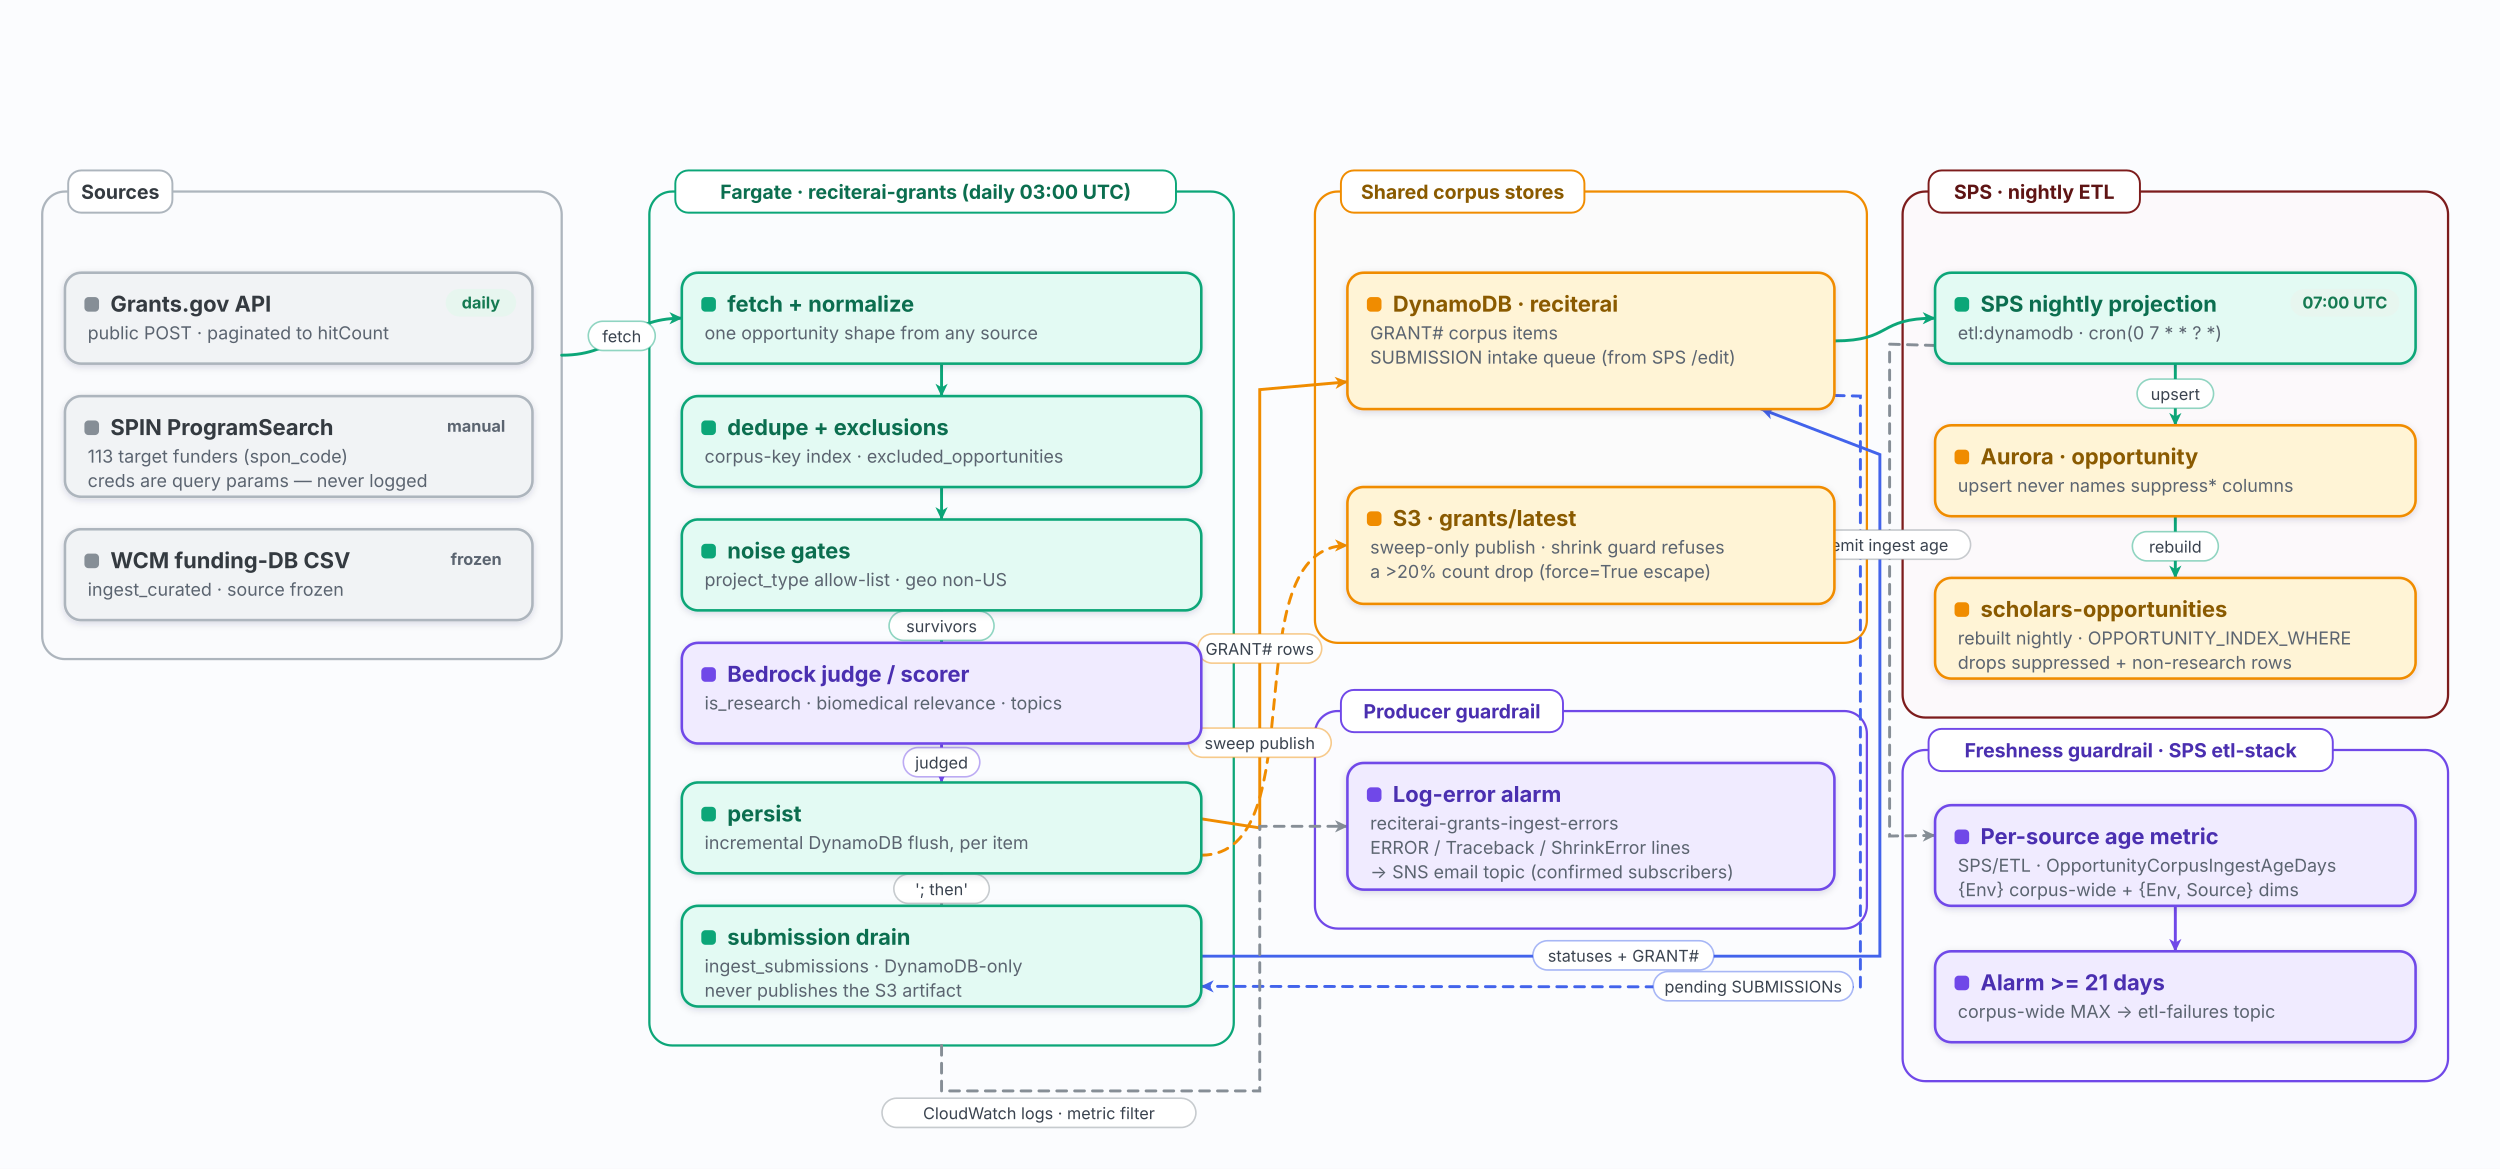
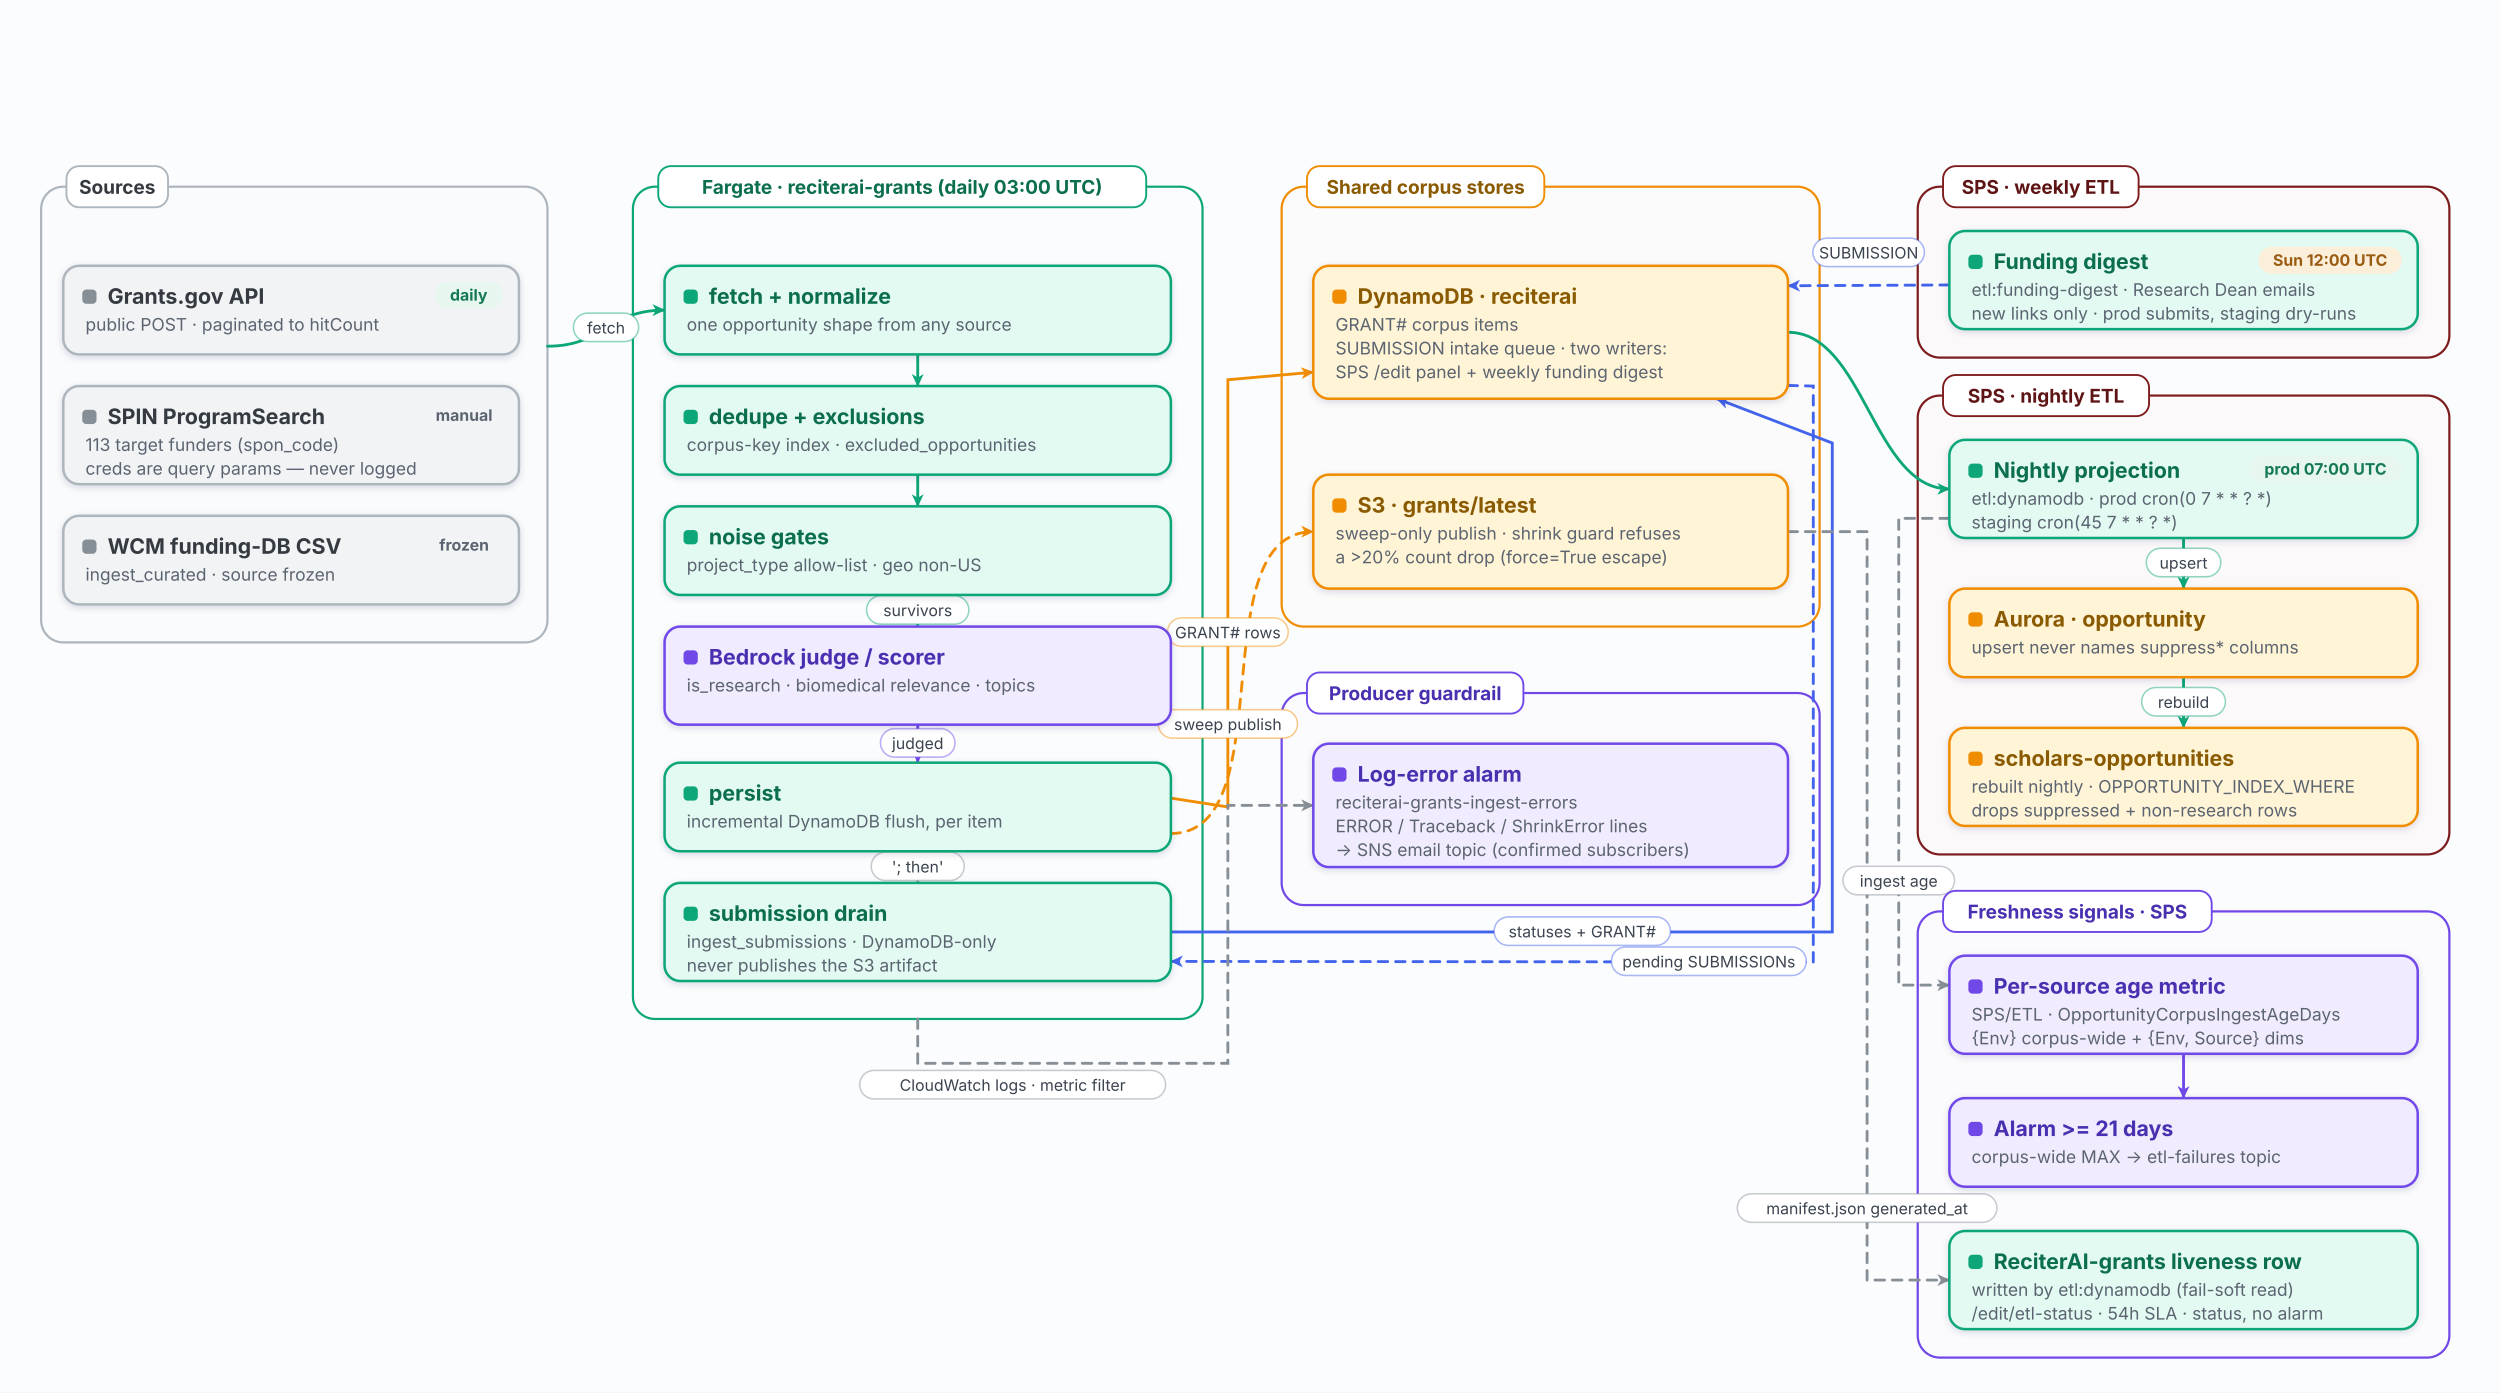
- <svg xmlns="http://www.w3.org/2000/svg" viewBox="0 0 1540 720" width="1540" height="720" role="img" aria-labelledby="t-opportunity-pipeline d-opportunity-pipeline" font-family="Inter,-apple-system,Segoe UI,Helvetica,Arial,sans-serif">
+ <svg xmlns="http://www.w3.org/2000/svg" viewBox="0 0 1580 880" width="1580" height="880" role="img" aria-labelledby="t-opportunity-pipeline d-opportunity-pipeline" font-family="Inter,-apple-system,Segoe UI,Helvetica,Arial,sans-serif">
  <rect width="100%" height="100%" fill="#fbfcfe" />
  <defs>
    <filter id="sh" x="-25%" y="-25%" width="150%" height="150%">
      <feDropShadow dx="0" dy="1.4" stdDeviation="2.4" flood-color="#0b1f3a" flood-opacity="0.14" />
    </filter>
    <marker id="mGray" viewBox="0 0 10 10" refX="9" refY="5" markerWidth="9" markerHeight="9" markerUnits="userSpaceOnUse" orient="auto-start-reverse">
      <path d="M0.5,0.8 L9.4,5 L0.5,9.2 L3,5 Z" fill="#868e96" />
    </marker>
    <marker id="mMaroon" viewBox="0 0 10 10" refX="9" refY="5" markerWidth="9" markerHeight="9" markerUnits="userSpaceOnUse" orient="auto-start-reverse">
      <path d="M0.5,0.8 L9.4,5 L0.5,9.2 L3,5 Z" fill="#7d1c1c" />
    </marker>
    <marker id="mRed" viewBox="0 0 10 10" refX="9" refY="5" markerWidth="9" markerHeight="9" markerUnits="userSpaceOnUse" orient="auto-start-reverse">
      <path d="M0.5,0.8 L9.4,5 L0.5,9.2 L3,5 Z" fill="#e03131" />
    </marker>
    <marker id="mGreen" viewBox="0 0 10 10" refX="9" refY="5" markerWidth="9" markerHeight="9" markerUnits="userSpaceOnUse" orient="auto-start-reverse">
      <path d="M0.5,0.8 L9.4,5 L0.5,9.2 L3,5 Z" fill="#2f9e44" />
    </marker>
    <marker id="mIndigo" viewBox="0 0 10 10" refX="9" refY="5" markerWidth="9" markerHeight="9" markerUnits="userSpaceOnUse" orient="auto-start-reverse">
      <path d="M0.5,0.8 L9.4,5 L0.5,9.2 L3,5 Z" fill="#4263eb" />
    </marker>
    <marker id="mViolet" viewBox="0 0 10 10" refX="9" refY="5" markerWidth="9" markerHeight="9" markerUnits="userSpaceOnUse" orient="auto-start-reverse">
      <path d="M0.5,0.8 L9.4,5 L0.5,9.2 L3,5 Z" fill="#7048e8" />
    </marker>
    <marker id="mAmber" viewBox="0 0 10 10" refX="9" refY="5" markerWidth="9" markerHeight="9" markerUnits="userSpaceOnUse" orient="auto-start-reverse">
      <path d="M0.5,0.8 L9.4,5 L0.5,9.2 L3,5 Z" fill="#f08c00" />
    </marker>
    <marker id="mTeal" viewBox="0 0 10 10" refX="9" refY="5" markerWidth="9" markerHeight="9" markerUnits="userSpaceOnUse" orient="auto-start-reverse">
      <path d="M0.5,0.8 L9.4,5 L0.5,9.2 L3,5 Z" fill="#0ca678" />
    </marker>
  </defs>
  <rect x="26" y="118" width="320" height="288" rx="14" fill="#f1f3f5" fill-opacity="0.16" stroke="#adb5bd" stroke-width="1.4" />
  <rect x="400" y="118" width="360" height="526" rx="14" fill="#e3faf3" fill-opacity="0.05" stroke="#0ca678" stroke-width="1.4" />
  <rect x="810" y="118" width="340" height="278" rx="14" fill="#fff4d6" fill-opacity="0.08" stroke="#f08c00" stroke-width="1.4" />
  <rect x="810" y="438" width="340" height="134" rx="14" fill="#f0ebff" fill-opacity="0.05" stroke="#7048e8" stroke-width="1.4" />
-   <rect x="1172" y="118" width="336" height="324" rx="14" fill="#fbeaea" fill-opacity="0.16" stroke="#7d1c1c" stroke-width="1.4" />
-   <rect x="1172" y="462" width="336" height="204" rx="14" fill="#f0ebff" fill-opacity="0.05" stroke="#7048e8" stroke-width="1.4" />
+   <rect x="1212" y="118" width="336" height="108" rx="14" fill="#fbeaea" fill-opacity="0.16" stroke="#7d1c1c" stroke-width="1.4" />
+   <rect x="1212" y="250" width="336" height="290" rx="14" fill="#fbeaea" fill-opacity="0.16" stroke="#7d1c1c" stroke-width="1.4" />
+   <rect x="1212" y="576" width="336" height="282" rx="14" fill="#f0ebff" fill-opacity="0.05" stroke="#7048e8" stroke-width="1.4" />
  <path d="M346,218.8 C382,218.8 384,196 420,196" fill="none" stroke="#0ca678" stroke-width="1.8" stroke-linecap="round" marker-end="url(#mTeal)" />
  <path d="M580,224 C580,260 580,208 580,244" fill="none" stroke="#0ca678" stroke-width="1.8" stroke-linecap="round" marker-end="url(#mTeal)" />
  <path d="M580,300 C580,336 580,284 580,320" fill="none" stroke="#0ca678" stroke-width="1.8" stroke-linecap="round" marker-end="url(#mTeal)" />
  <path d="M580,376 C580,412 580,360 580,396" fill="none" stroke="#0ca678" stroke-width="1.8" stroke-linecap="round" marker-end="url(#mTeal)" />
  <path d="M580,458 C580,494 580,446 580,482" fill="none" stroke="#7048e8" stroke-width="1.8" stroke-linecap="round" marker-end="url(#mViolet)" />
  <path d="M580,538 C580,574 580,522 580,558" fill="none" stroke="#868e96" stroke-width="1.8" stroke-linecap="round" stroke-dasharray="6 5" marker-end="url(#mGray)" />
  <path d="M740,504.4 L776,510 L776,240 L830,235.2" fill="none" stroke="#f08c00" stroke-width="1.8" stroke-linecap="round" marker-end="url(#mAmber)" />
  <path d="M740,526.8 C811.727,526.8 758.273,336 830,336" fill="none" stroke="#f08c00" stroke-width="1.8" stroke-linecap="round" stroke-dasharray="6 5" marker-end="url(#mAmber)" />
  <path d="M740,589 L1158,589 L1158,280 L1085,252" fill="none" stroke="#4263eb" stroke-width="1.8" stroke-linecap="round" marker-end="url(#mIndigo)" />
  <path d="M1130,243.6 L1146,244 L1146,608 L740,607.6" fill="none" stroke="#4263eb" stroke-width="1.8" stroke-linecap="round" stroke-dasharray="6 5" marker-end="url(#mIndigo)" />
  <path d="M580,644 L580,672 L776,672 L776,509 L830,509" fill="none" stroke="#868e96" stroke-width="1.8" stroke-linecap="round" stroke-dasharray="6 5" marker-end="url(#mGray)" />
-   <path d="M1130,210 C1166,210 1156,196 1192,196" fill="none" stroke="#0ca678" stroke-width="1.8" stroke-linecap="round" marker-end="url(#mTeal)" />
-   <path d="M1340,224 C1340,260 1340,226 1340,262" fill="none" stroke="#0ca678" stroke-width="1.8" stroke-linecap="round" marker-end="url(#mTeal)" />
-   <path d="M1340,318 C1340,354 1340,320 1340,356" fill="none" stroke="#0ca678" stroke-width="1.8" stroke-linecap="round" marker-end="url(#mTeal)" />
-   <path d="M1192,212.8 L1164,212 L1164,515 L1192,514.6" fill="none" stroke="#868e96" stroke-width="1.8" stroke-linecap="round" stroke-dasharray="6 5" marker-end="url(#mGray)" />
-   <path d="M1340,558 C1340,594 1340,550 1340,586" fill="none" stroke="#7048e8" stroke-width="1.8" stroke-linecap="round" marker-end="url(#mViolet)" />
+   <path d="M1130,210 C1178.329,210 1183.671,309 1232,309" fill="none" stroke="#0ca678" stroke-width="1.8" stroke-linecap="round" marker-end="url(#mTeal)" />
+   <path d="M1380,340 C1380,376 1380,336 1380,372" fill="none" stroke="#0ca678" stroke-width="1.8" stroke-linecap="round" marker-end="url(#mTeal)" />
+   <path d="M1380,428 C1380,464 1380,424 1380,460" fill="none" stroke="#0ca678" stroke-width="1.8" stroke-linecap="round" marker-end="url(#mTeal)" />
+   <path d="M1232,327.6 L1200,327.6 L1200,622.6 L1232,622.6" fill="none" stroke="#868e96" stroke-width="1.8" stroke-linecap="round" stroke-dasharray="6 5" marker-end="url(#mGray)" />
+   <path d="M1232,180.1 L1130,180.6" fill="none" stroke="#4263eb" stroke-width="1.8" stroke-linecap="round" stroke-dasharray="6 5" marker-end="url(#mIndigo)" />
+   <path d="M1130,336 L1180,336 L1180,809 L1232,809" fill="none" stroke="#868e96" stroke-width="1.8" stroke-linecap="round" stroke-dasharray="6 5" marker-end="url(#mGray)" />
+   <path d="M1380,666 C1380,702 1380,658 1380,694" fill="none" stroke="#7048e8" stroke-width="1.8" stroke-linecap="round" marker-end="url(#mViolet)" />
  <rect x="362.375" y="197.9" width="41.25" height="18" rx="9" fill="#ffffff" stroke="#0ca678" stroke-opacity="0.45" />
  <text x="383" y="210.8" font-size="10" fill="#3a434f" text-anchor="middle">fetch</text>
  <rect x="547.675" y="376.5" width="64.65" height="18" rx="9" fill="#ffffff" stroke="#0ca678" stroke-opacity="0.45" />
  <text x="580" y="389.4" font-size="10" fill="#3a434f" text-anchor="middle">survivors</text>
  <rect x="556.45" y="460.5" width="47.1" height="18" rx="9" fill="#ffffff" stroke="#7048e8" stroke-opacity="0.45" />
  <text x="580" y="473.4" font-size="10" fill="#3a434f" text-anchor="middle">judged</text>
  <rect x="550.6" y="538.5" width="58.8" height="18" rx="9" fill="#ffffff" stroke="#868e96" stroke-opacity="0.45" />
  <text x="580" y="551.4" font-size="10" fill="#3a434f" text-anchor="middle">'; then'</text>
  <rect x="737.825" y="390.5" width="76.35" height="18" rx="9" fill="#ffffff" stroke="#f08c00" stroke-opacity="0.45" />
  <text x="776" y="403.4" font-size="10" fill="#3a434f" text-anchor="middle">GRANT# rows</text>
  <rect x="731.975" y="448.5" width="88.05" height="18" rx="9" fill="#ffffff" stroke="#f08c00" stroke-opacity="0.45" />
  <text x="776" y="461.4" font-size="10" fill="#3a434f" text-anchor="middle">sweep publish</text>
  <rect x="944.275" y="579.5" width="111.45" height="18" rx="9" fill="#ffffff" stroke="#4263eb" stroke-opacity="0.45" />
  <text x="1000" y="592.4" font-size="10" fill="#3a434f" text-anchor="middle">statuses + GRANT#</text>
  <rect x="1018.425" y="598.5" width="123.15" height="18" rx="9" fill="#ffffff" stroke="#4263eb" stroke-opacity="0.45" />
  <text x="1080" y="611.4" font-size="10" fill="#3a434f" text-anchor="middle">pending SUBMISSIONs</text>
  <rect x="543.325" y="676.5" width="193.35" height="18" rx="9" fill="#ffffff" stroke="#868e96" stroke-opacity="0.45" />
  <text x="640" y="689.4" font-size="10" fill="#3a434f" text-anchor="middle">CloudWatch logs · metric filter</text>
-   <rect x="1316.45" y="233.5" width="47.1" height="18" rx="9" fill="#ffffff" stroke="#0ca678" stroke-opacity="0.45" />
-   <text x="1340" y="246.4" font-size="10" fill="#3a434f" text-anchor="middle">upsert</text>
-   <rect x="1313.525" y="327.5" width="52.95" height="18" rx="9" fill="#ffffff" stroke="#0ca678" stroke-opacity="0.45" />
-   <text x="1340" y="340.4" font-size="10" fill="#3a434f" text-anchor="middle">rebuild</text>
-   <rect x="1114.125" y="326.5" width="99.75" height="18" rx="9" fill="#ffffff" stroke="#868e96" stroke-opacity="0.45" />
-   <text x="1164" y="339.4" font-size="10" fill="#3a434f" text-anchor="middle">emit ingest age</text>
+   <rect x="1356.45" y="346.5" width="47.1" height="18" rx="9" fill="#ffffff" stroke="#0ca678" stroke-opacity="0.45" />
+   <text x="1380" y="359.4" font-size="10" fill="#3a434f" text-anchor="middle">upsert</text>
+   <rect x="1353.525" y="434.5" width="52.95" height="18" rx="9" fill="#ffffff" stroke="#0ca678" stroke-opacity="0.45" />
+   <text x="1380" y="447.4" font-size="10" fill="#3a434f" text-anchor="middle">rebuild</text>
+   <rect x="1164.75" y="547.5" width="70.5" height="18" rx="9" fill="#ffffff" stroke="#868e96" stroke-opacity="0.45" />
+   <text x="1200" y="560.4" font-size="10" fill="#3a434f" text-anchor="middle">ingest age</text>
+   <rect x="1145.75" y="150.5" width="70.5" height="18" rx="9" fill="#ffffff" stroke="#4263eb" stroke-opacity="0.45" />
+   <text x="1181" y="163.4" font-size="10" fill="#3a434f" text-anchor="middle">SUBMISSION</text>
+   <rect x="1097.95" y="754.5" width="164.1" height="18" rx="9" fill="#ffffff" stroke="#868e96" stroke-opacity="0.45" />
+   <text x="1180" y="767.4" font-size="10" fill="#3a434f" text-anchor="middle">manifest.json generated_at</text>
  <g>
    <rect x="42" y="105" width="64.2" height="26" rx="8" fill="#ffffff" stroke="#adb5bd" stroke-width="1.2" />
    <text x="74.1" y="122.5" font-size="12" font-weight="700" fill="#343a40" text-anchor="middle">Sources</text>
  </g>
  <g>
    <rect x="416" y="105" width="308.4" height="26" rx="8" fill="#ffffff" stroke="#0ca678" stroke-width="1.2" />
    <text x="570.2" y="122.5" font-size="12" font-weight="700" fill="#0b6e4f" text-anchor="middle">Fargate · reciterai-grants (daily 03:00 UTC)</text>
  </g>
  <g>
    <rect x="826" y="105" width="150" height="26" rx="8" fill="#ffffff" stroke="#f08c00" stroke-width="1.2" />
    <text x="901" y="122.5" font-size="12" font-weight="700" fill="#8a5a00" text-anchor="middle">Shared corpus stores</text>
  </g>
  <g>
    <rect x="826" y="425" width="136.8" height="26" rx="8" fill="#ffffff" stroke="#7048e8" stroke-width="1.2" />
    <text x="894.4" y="442.5" font-size="12" font-weight="700" fill="#4a2fb0" text-anchor="middle">Producer guardrail</text>
  </g>
  <g>
-     <rect x="1188" y="105" width="130.2" height="26" rx="8" fill="#ffffff" stroke="#7d1c1c" stroke-width="1.2" />
-     <text x="1253.1" y="122.5" font-size="12" font-weight="700" fill="#5e1414" text-anchor="middle">SPS · nightly ETL</text>
-   </g>
-   <g>
-     <rect x="1188" y="449" width="249" height="26" rx="8" fill="#ffffff" stroke="#7048e8" stroke-width="1.2" />
-     <text x="1312.5" y="466.5" font-size="12" font-weight="700" fill="#4a2fb0" text-anchor="middle">Freshness guardrail · SPS etl-stack</text>
+     <rect x="1228" y="105" width="123.6" height="26" rx="8" fill="#ffffff" stroke="#7d1c1c" stroke-width="1.2" />
+     <text x="1289.8" y="122.5" font-size="12" font-weight="700" fill="#5e1414" text-anchor="middle">SPS · weekly ETL</text>
+   </g>
+   <g>
+     <rect x="1228" y="237" width="130.2" height="26" rx="8" fill="#ffffff" stroke="#7d1c1c" stroke-width="1.2" />
+     <text x="1293.1" y="254.5" font-size="12" font-weight="700" fill="#5e1414" text-anchor="middle">SPS · nightly ETL</text>
+   </g>
+   <g>
+     <rect x="1228" y="563" width="169.8" height="26" rx="8" fill="#ffffff" stroke="#7048e8" stroke-width="1.2" />
+     <text x="1312.9" y="580.5" font-size="12" font-weight="700" fill="#4a2fb0" text-anchor="middle">Freshness signals · SPS</text>
  </g>
  <g>
    <rect x="40" y="168" width="288" height="56" rx="10" fill="#f1f3f5" stroke="#adb5bd" stroke-width="1.6" filter="url(#sh)" />
    <rect x="52" y="183" width="9" height="9" rx="2.5" fill="#868e96" />
    <text x="68" y="192" font-size="13.5" font-weight="700" fill="#343a40">Grants.gov API</text>
    <text x="54" y="209" font-size="11" fill="#5b6470">public POST · paginated to hitCount</text>
    <rect x="274.5" y="178" width="43.5" height="17" rx="8.5" fill="#e7f6ef" />
    <text x="296.25" y="190" font-size="10" font-weight="700" fill="#157a52" text-anchor="middle">daily</text>
  </g>
  <g>
    <rect x="40" y="244" width="288" height="62" rx="10" fill="#f1f3f5" stroke="#adb5bd" stroke-width="1.6" filter="url(#sh)" />
    <rect x="52" y="259" width="9" height="9" rx="2.5" fill="#868e96" />
    <text x="68" y="268" font-size="13.5" font-weight="700" fill="#343a40">SPIN ProgramSearch</text>
    <text x="54" y="285" font-size="11" fill="#5b6470">113 target funders (spon_code)</text>
    <text x="54" y="300" font-size="11" fill="#5b6470">creds are query params — never logged</text>
    <rect x="268.6" y="254" width="49.4" height="17" rx="8.5" fill="#f1f3f5" />
    <text x="293.3" y="266" font-size="10" font-weight="700" fill="#5b6470" text-anchor="middle">manual</text>
  </g>
  <g>
    <rect x="40" y="326" width="288" height="56" rx="10" fill="#f1f3f5" stroke="#adb5bd" stroke-width="1.6" filter="url(#sh)" />
    <rect x="52" y="341" width="9" height="9" rx="2.5" fill="#868e96" />
    <text x="68" y="350" font-size="13.5" font-weight="700" fill="#343a40">WCM funding-DB CSV</text>
    <text x="54" y="367" font-size="11" fill="#5b6470">ingest_curated · source frozen</text>
    <rect x="268.6" y="336" width="49.4" height="17" rx="8.5" fill="#f1f3f5" />
    <text x="293.3" y="348" font-size="10" font-weight="700" fill="#5b6470" text-anchor="middle">frozen</text>
  </g>
  <g>
    <rect x="420" y="168" width="320" height="56" rx="10" fill="#e3faf3" stroke="#0ca678" stroke-width="1.6" filter="url(#sh)" />
    <rect x="432" y="183" width="9" height="9" rx="2.5" fill="#0ca678" />
    <text x="448" y="192" font-size="13.5" font-weight="700" fill="#0b6e4f">fetch + normalize</text>
    <text x="434" y="209" font-size="11" fill="#5b6470">one opportunity shape from any source</text>
  </g>
  <g>
    <rect x="420" y="244" width="320" height="56" rx="10" fill="#e3faf3" stroke="#0ca678" stroke-width="1.6" filter="url(#sh)" />
    <rect x="432" y="259" width="9" height="9" rx="2.5" fill="#0ca678" />
    <text x="448" y="268" font-size="13.5" font-weight="700" fill="#0b6e4f">dedupe + exclusions</text>
    <text x="434" y="285" font-size="11" fill="#5b6470">corpus-key index · excluded_opportunities</text>
  </g>
  <g>
    <rect x="420" y="320" width="320" height="56" rx="10" fill="#e3faf3" stroke="#0ca678" stroke-width="1.6" filter="url(#sh)" />
    <rect x="432" y="335" width="9" height="9" rx="2.5" fill="#0ca678" />
    <text x="448" y="344" font-size="13.5" font-weight="700" fill="#0b6e4f">noise gates</text>
    <text x="434" y="361" font-size="11" fill="#5b6470">project_type allow-list · geo non-US</text>
  </g>
  <g>
    <rect x="420" y="396" width="320" height="62" rx="10" fill="#f0ebff" stroke="#7048e8" stroke-width="1.6" filter="url(#sh)" />
    <rect x="432" y="411" width="9" height="9" rx="2.5" fill="#7048e8" />
    <text x="448" y="420" font-size="13.5" font-weight="700" fill="#4a2fb0">Bedrock judge / scorer</text>
    <text x="434" y="437" font-size="11" fill="#5b6470">is_research · biomedical relevance · topics</text>
  </g>
  <g>
    <rect x="420" y="482" width="320" height="56" rx="10" fill="#e3faf3" stroke="#0ca678" stroke-width="1.6" filter="url(#sh)" />
    <rect x="432" y="497" width="9" height="9" rx="2.5" fill="#0ca678" />
    <text x="448" y="506" font-size="13.5" font-weight="700" fill="#0b6e4f">persist</text>
    <text x="434" y="523" font-size="11" fill="#5b6470">incremental DynamoDB flush, per item</text>
  </g>
  <g>
    <rect x="420" y="558" width="320" height="62" rx="10" fill="#e3faf3" stroke="#0ca678" stroke-width="1.6" filter="url(#sh)" />
    <rect x="432" y="573" width="9" height="9" rx="2.5" fill="#0ca678" />
    <text x="448" y="582" font-size="13.5" font-weight="700" fill="#0b6e4f">submission drain</text>
    <text x="434" y="599" font-size="11" fill="#5b6470">ingest_submissions · DynamoDB-only</text>
    <text x="434" y="614" font-size="11" fill="#5b6470">never publishes the S3 artifact</text>
  </g>
  <g>
    <rect x="830" y="168" width="300" height="84" rx="10" fill="#fff4d6" stroke="#f08c00" stroke-width="1.6" filter="url(#sh)" />
    <rect x="842" y="183" width="9" height="9" rx="2.5" fill="#f08c00" />
    <text x="858" y="192" font-size="13.5" font-weight="700" fill="#8a5a00">DynamoDB · reciterai</text>
    <text x="844" y="209" font-size="11" fill="#5b6470">GRANT# corpus items</text>
-     <text x="844" y="224" font-size="11" fill="#5b6470">SUBMISSION intake queue (from SPS /edit)</text>
+     <text x="844" y="224" font-size="11" fill="#5b6470">SUBMISSION intake queue · two writers:</text>
+     <text x="844" y="239" font-size="11" fill="#5b6470">SPS /edit panel + weekly funding digest</text>
  </g>
  <g>
    <rect x="830" y="300" width="300" height="72" rx="10" fill="#fff4d6" stroke="#f08c00" stroke-width="1.6" filter="url(#sh)" />
    <rect x="842" y="315" width="9" height="9" rx="2.5" fill="#f08c00" />
    <text x="858" y="324" font-size="13.5" font-weight="700" fill="#8a5a00">S3 · grants/latest</text>
    <text x="844" y="341" font-size="11" fill="#5b6470">sweep-only publish · shrink guard refuses</text>
    <text x="844" y="356" font-size="11" fill="#5b6470">a &gt;20% count drop (force=True escape)</text>
  </g>
  <g>
    <rect x="830" y="470" width="300" height="78" rx="10" fill="#f0ebff" stroke="#7048e8" stroke-width="1.6" filter="url(#sh)" />
    <rect x="842" y="485" width="9" height="9" rx="2.5" fill="#7048e8" />
    <text x="858" y="494" font-size="13.5" font-weight="700" fill="#4a2fb0">Log-error alarm</text>
    <text x="844" y="511" font-size="11" fill="#5b6470">reciterai-grants-ingest-errors</text>
    <text x="844" y="526" font-size="11" fill="#5b6470">ERROR / Traceback / ShrinkError lines</text>
    <text x="844" y="541" font-size="11" fill="#5b6470">-&gt; SNS email topic (confirmed subscribers)</text>
  </g>
  <g>
-     <rect x="1192" y="168" width="296" height="56" rx="10" fill="#e3faf3" stroke="#0ca678" stroke-width="1.6" filter="url(#sh)" />
-     <rect x="1204" y="183" width="9" height="9" rx="2.5" fill="#0ca678" />
-     <text x="1220" y="192" font-size="13.5" font-weight="700" fill="#0b6e4f">SPS nightly projection</text>
-     <text x="1206" y="209" font-size="11" fill="#5b6470">etl:dynamodb · cron(0 7 * * ? *)</text>
-     <rect x="1410.9" y="178" width="67.1" height="17" rx="8.5" fill="#e7f6ef" />
-     <text x="1444.45" y="190" font-size="10" font-weight="700" fill="#157a52" text-anchor="middle">07:00 UTC</text>
-   </g>
-   <g>
-     <rect x="1192" y="262" width="296" height="56" rx="10" fill="#fff4d6" stroke="#f08c00" stroke-width="1.6" filter="url(#sh)" />
-     <rect x="1204" y="277" width="9" height="9" rx="2.5" fill="#f08c00" />
-     <text x="1220" y="286" font-size="13.5" font-weight="700" fill="#8a5a00">Aurora · opportunity</text>
-     <text x="1206" y="303" font-size="11" fill="#5b6470">upsert never names suppress* columns</text>
-   </g>
-   <g>
-     <rect x="1192" y="356" width="296" height="62" rx="10" fill="#fff4d6" stroke="#f08c00" stroke-width="1.6" filter="url(#sh)" />
-     <rect x="1204" y="371" width="9" height="9" rx="2.5" fill="#f08c00" />
-     <text x="1220" y="380" font-size="13.5" font-weight="700" fill="#8a5a00">scholars-opportunities</text>
-     <text x="1206" y="397" font-size="11" fill="#5b6470">rebuilt nightly · OPPORTUNITY_INDEX_WHERE</text>
-     <text x="1206" y="412" font-size="11" fill="#5b6470">drops suppressed + non-research rows</text>
-   </g>
-   <g>
-     <rect x="1192" y="496" width="296" height="62" rx="10" fill="#f0ebff" stroke="#7048e8" stroke-width="1.6" filter="url(#sh)" />
-     <rect x="1204" y="511" width="9" height="9" rx="2.5" fill="#7048e8" />
-     <text x="1220" y="520" font-size="13.5" font-weight="700" fill="#4a2fb0">Per-source age metric</text>
-     <text x="1206" y="537" font-size="11" fill="#5b6470">SPS/ETL · OpportunityCorpusIngestAgeDays</text>
-     <text x="1206" y="552" font-size="11" fill="#5b6470">{Env} corpus-wide + {Env, Source} dims</text>
-   </g>
-   <g>
-     <rect x="1192" y="586" width="296" height="56" rx="10" fill="#f0ebff" stroke="#7048e8" stroke-width="1.6" filter="url(#sh)" />
-     <rect x="1204" y="601" width="9" height="9" rx="2.5" fill="#7048e8" />
-     <text x="1220" y="610" font-size="13.5" font-weight="700" fill="#4a2fb0">Alarm &gt;= 21 days</text>
-     <text x="1206" y="627" font-size="11" fill="#5b6470">corpus-wide MAX -&gt; etl-failures topic</text>
+     <rect x="1232" y="146" width="296" height="62" rx="10" fill="#e3faf3" stroke="#0ca678" stroke-width="1.6" filter="url(#sh)" />
+     <rect x="1244" y="161" width="9" height="9" rx="2.5" fill="#0ca678" />
+     <text x="1260" y="170" font-size="13.5" font-weight="700" fill="#0b6e4f">Funding digest</text>
+     <text x="1246" y="187" font-size="11" fill="#5b6470">etl:funding-digest · Research Dean emails</text>
+     <text x="1246" y="202" font-size="11" fill="#5b6470">new links only · prod submits, staging dry-runs</text>
+     <rect x="1427.3" y="156" width="90.7" height="17" rx="8.5" fill="#fbefd9" />
+     <text x="1472.65" y="168" font-size="10" font-weight="700" fill="#9a5b12" text-anchor="middle">Sun 12:00 UTC</text>
+   </g>
+   <g>
+     <rect x="1232" y="278" width="296" height="62" rx="10" fill="#e3faf3" stroke="#0ca678" stroke-width="1.6" filter="url(#sh)" />
+     <rect x="1244" y="293" width="9" height="9" rx="2.5" fill="#0ca678" />
+     <text x="1260" y="302" font-size="13.5" font-weight="700" fill="#0b6e4f">Nightly projection</text>
+     <text x="1246" y="319" font-size="11" fill="#5b6470">etl:dynamodb · prod cron(0 7 * * ? *)</text>
+     <text x="1246" y="334" font-size="11" fill="#5b6470">staging cron(45 7 * * ? *)</text>
+     <rect x="1421.4" y="288" width="96.6" height="17" rx="8.5" fill="#e7f6ef" />
+     <text x="1469.7" y="300" font-size="10" font-weight="700" fill="#157a52" text-anchor="middle">prod 07:00 UTC</text>
+   </g>
+   <g>
+     <rect x="1232" y="372" width="296" height="56" rx="10" fill="#fff4d6" stroke="#f08c00" stroke-width="1.6" filter="url(#sh)" />
+     <rect x="1244" y="387" width="9" height="9" rx="2.5" fill="#f08c00" />
+     <text x="1260" y="396" font-size="13.5" font-weight="700" fill="#8a5a00">Aurora · opportunity</text>
+     <text x="1246" y="413" font-size="11" fill="#5b6470">upsert never names suppress* columns</text>
+   </g>
+   <g>
+     <rect x="1232" y="460" width="296" height="62" rx="10" fill="#fff4d6" stroke="#f08c00" stroke-width="1.6" filter="url(#sh)" />
+     <rect x="1244" y="475" width="9" height="9" rx="2.5" fill="#f08c00" />
+     <text x="1260" y="484" font-size="13.5" font-weight="700" fill="#8a5a00">scholars-opportunities</text>
+     <text x="1246" y="501" font-size="11" fill="#5b6470">rebuilt nightly · OPPORTUNITY_INDEX_WHERE</text>
+     <text x="1246" y="516" font-size="11" fill="#5b6470">drops suppressed + non-research rows</text>
+   </g>
+   <g>
+     <rect x="1232" y="604" width="296" height="62" rx="10" fill="#f0ebff" stroke="#7048e8" stroke-width="1.6" filter="url(#sh)" />
+     <rect x="1244" y="619" width="9" height="9" rx="2.5" fill="#7048e8" />
+     <text x="1260" y="628" font-size="13.5" font-weight="700" fill="#4a2fb0">Per-source age metric</text>
+     <text x="1246" y="645" font-size="11" fill="#5b6470">SPS/ETL · OpportunityCorpusIngestAgeDays</text>
+     <text x="1246" y="660" font-size="11" fill="#5b6470">{Env} corpus-wide + {Env, Source} dims</text>
+   </g>
+   <g>
+     <rect x="1232" y="694" width="296" height="56" rx="10" fill="#f0ebff" stroke="#7048e8" stroke-width="1.6" filter="url(#sh)" />
+     <rect x="1244" y="709" width="9" height="9" rx="2.5" fill="#7048e8" />
+     <text x="1260" y="718" font-size="13.5" font-weight="700" fill="#4a2fb0">Alarm &gt;= 21 days</text>
+     <text x="1246" y="735" font-size="11" fill="#5b6470">corpus-wide MAX -&gt; etl-failures topic</text>
+   </g>
+   <g>
+     <rect x="1232" y="778" width="296" height="62" rx="10" fill="#e3faf3" stroke="#0ca678" stroke-width="1.6" filter="url(#sh)" />
+     <rect x="1244" y="793" width="9" height="9" rx="2.5" fill="#0ca678" />
+     <text x="1260" y="802" font-size="13.5" font-weight="700" fill="#0b6e4f">ReciterAI-grants liveness row</text>
+     <text x="1246" y="819" font-size="11" fill="#5b6470">written by etl:dynamodb (fail-soft read)</text>
+     <text x="1246" y="834" font-size="11" fill="#5b6470">/edit/etl-status · 54h SLA · status, no alarm</text>
  </g>
</svg>
